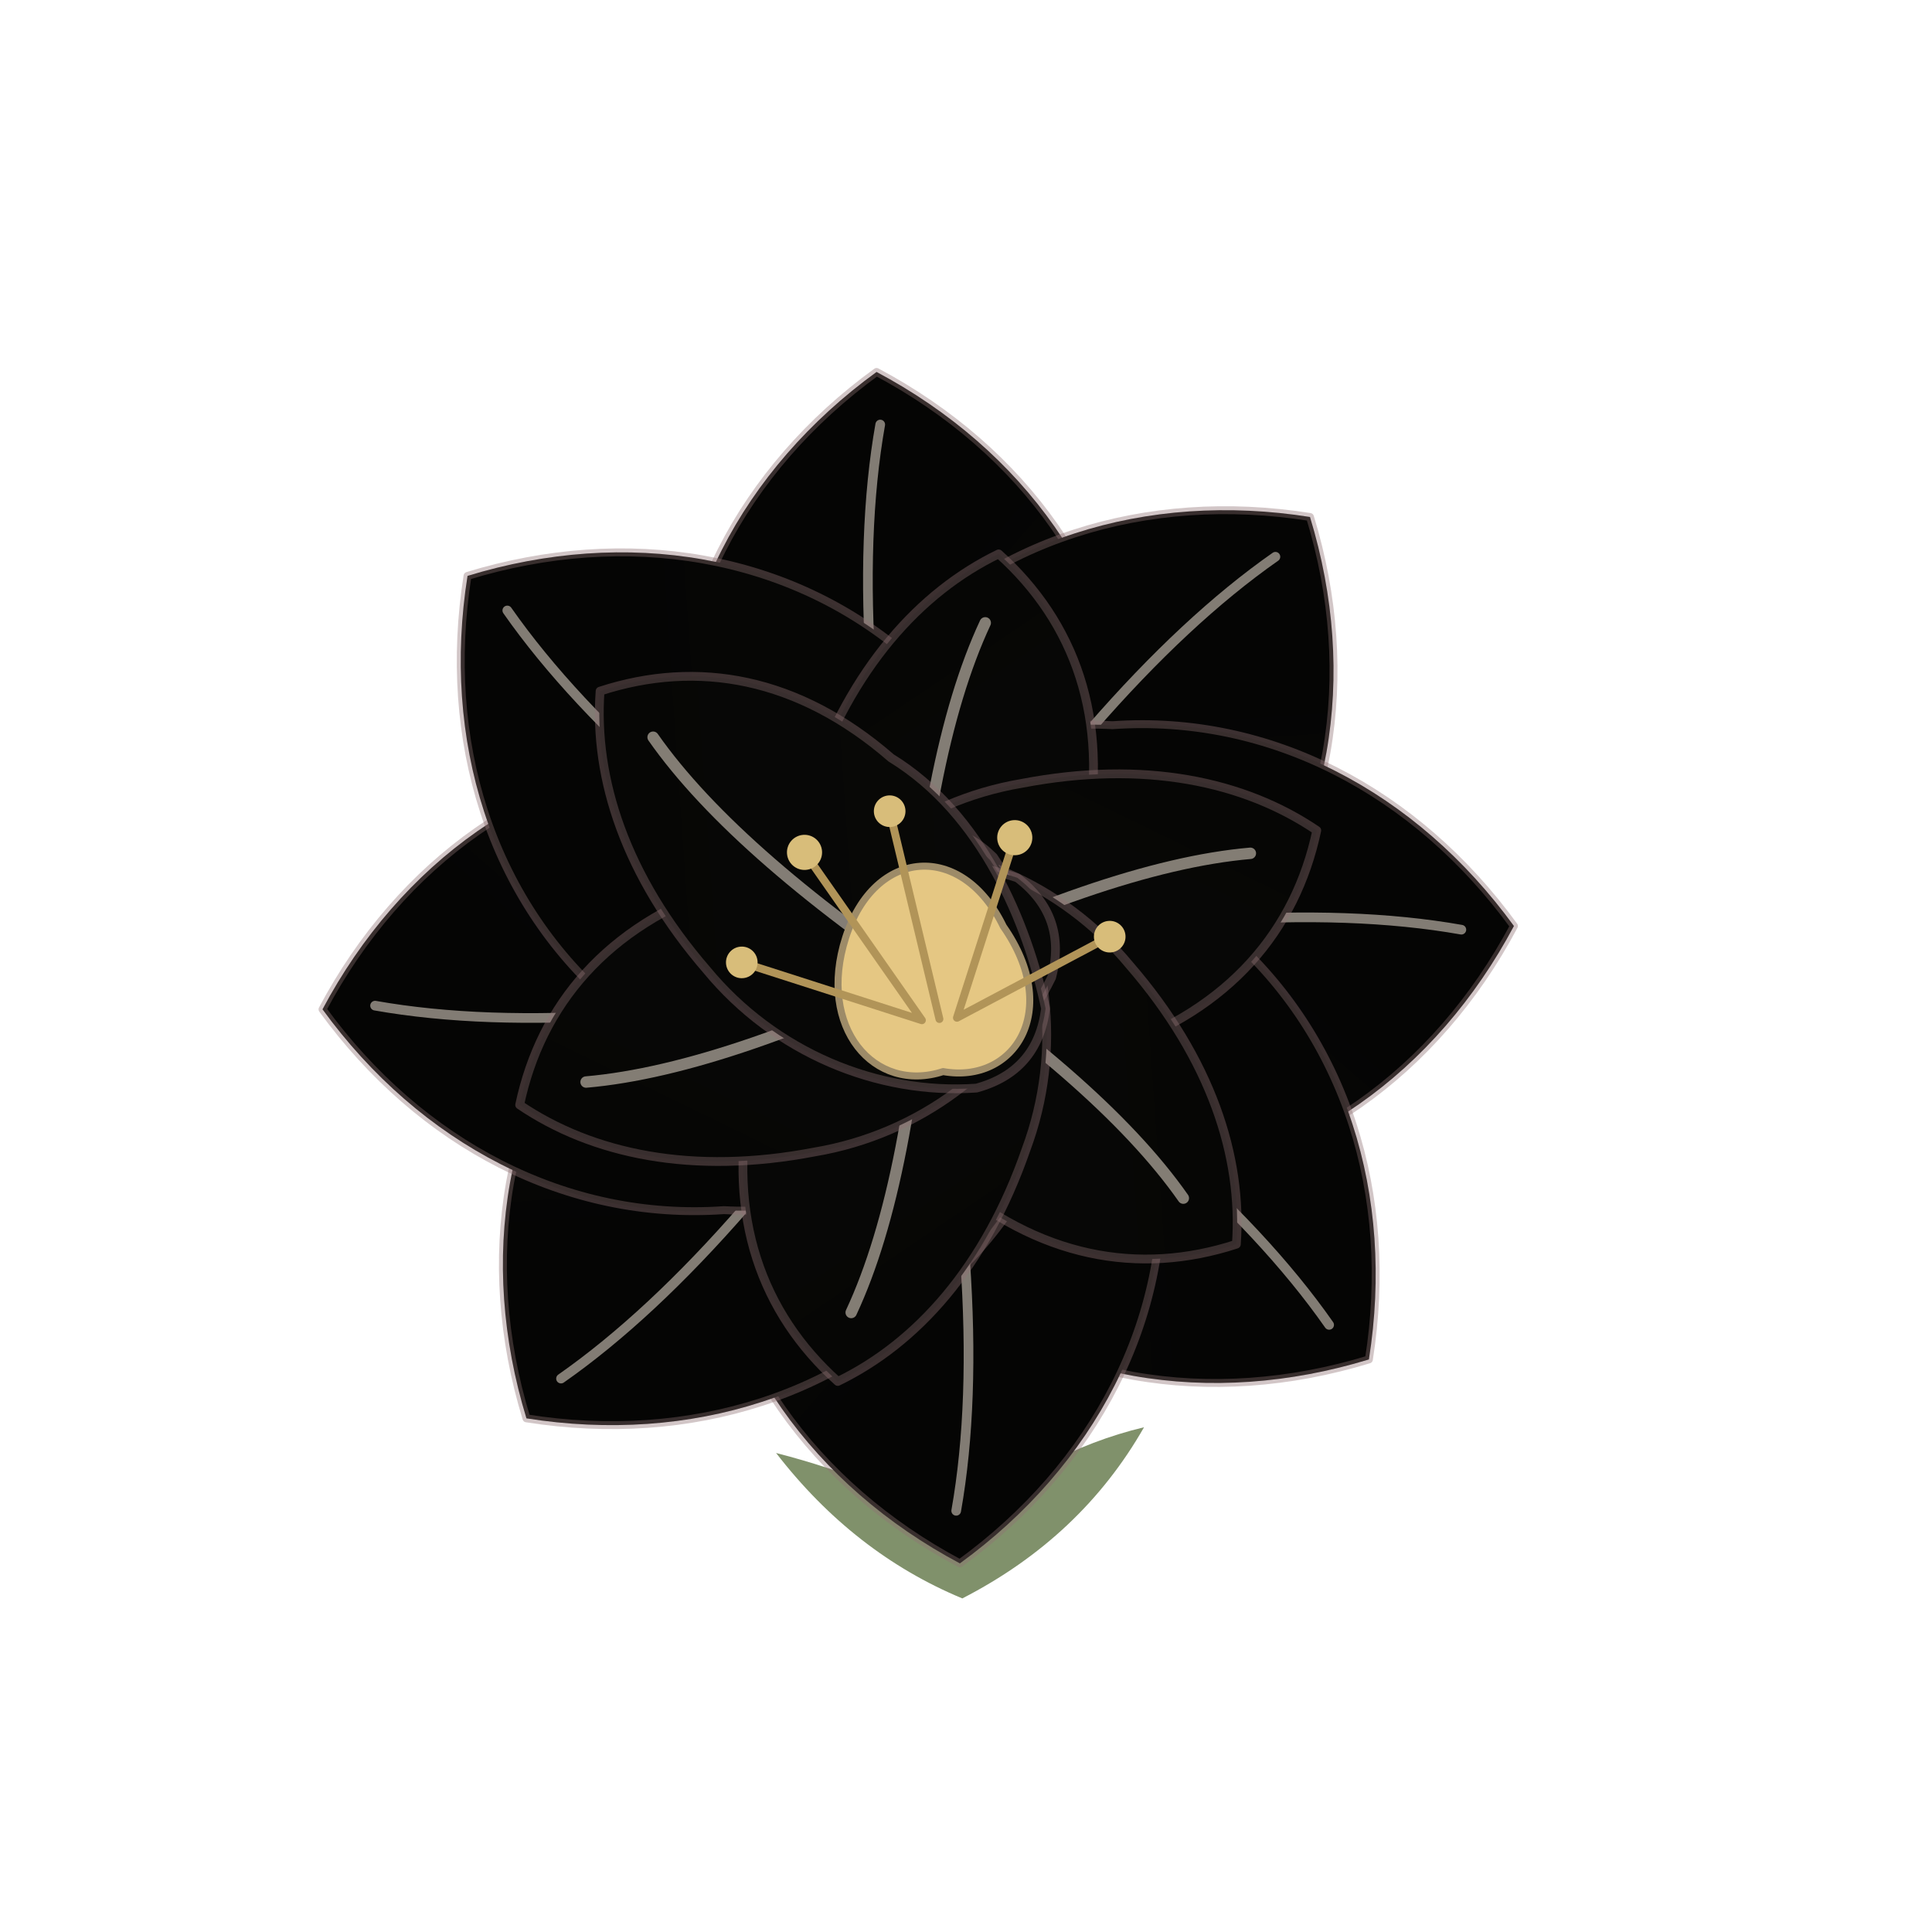
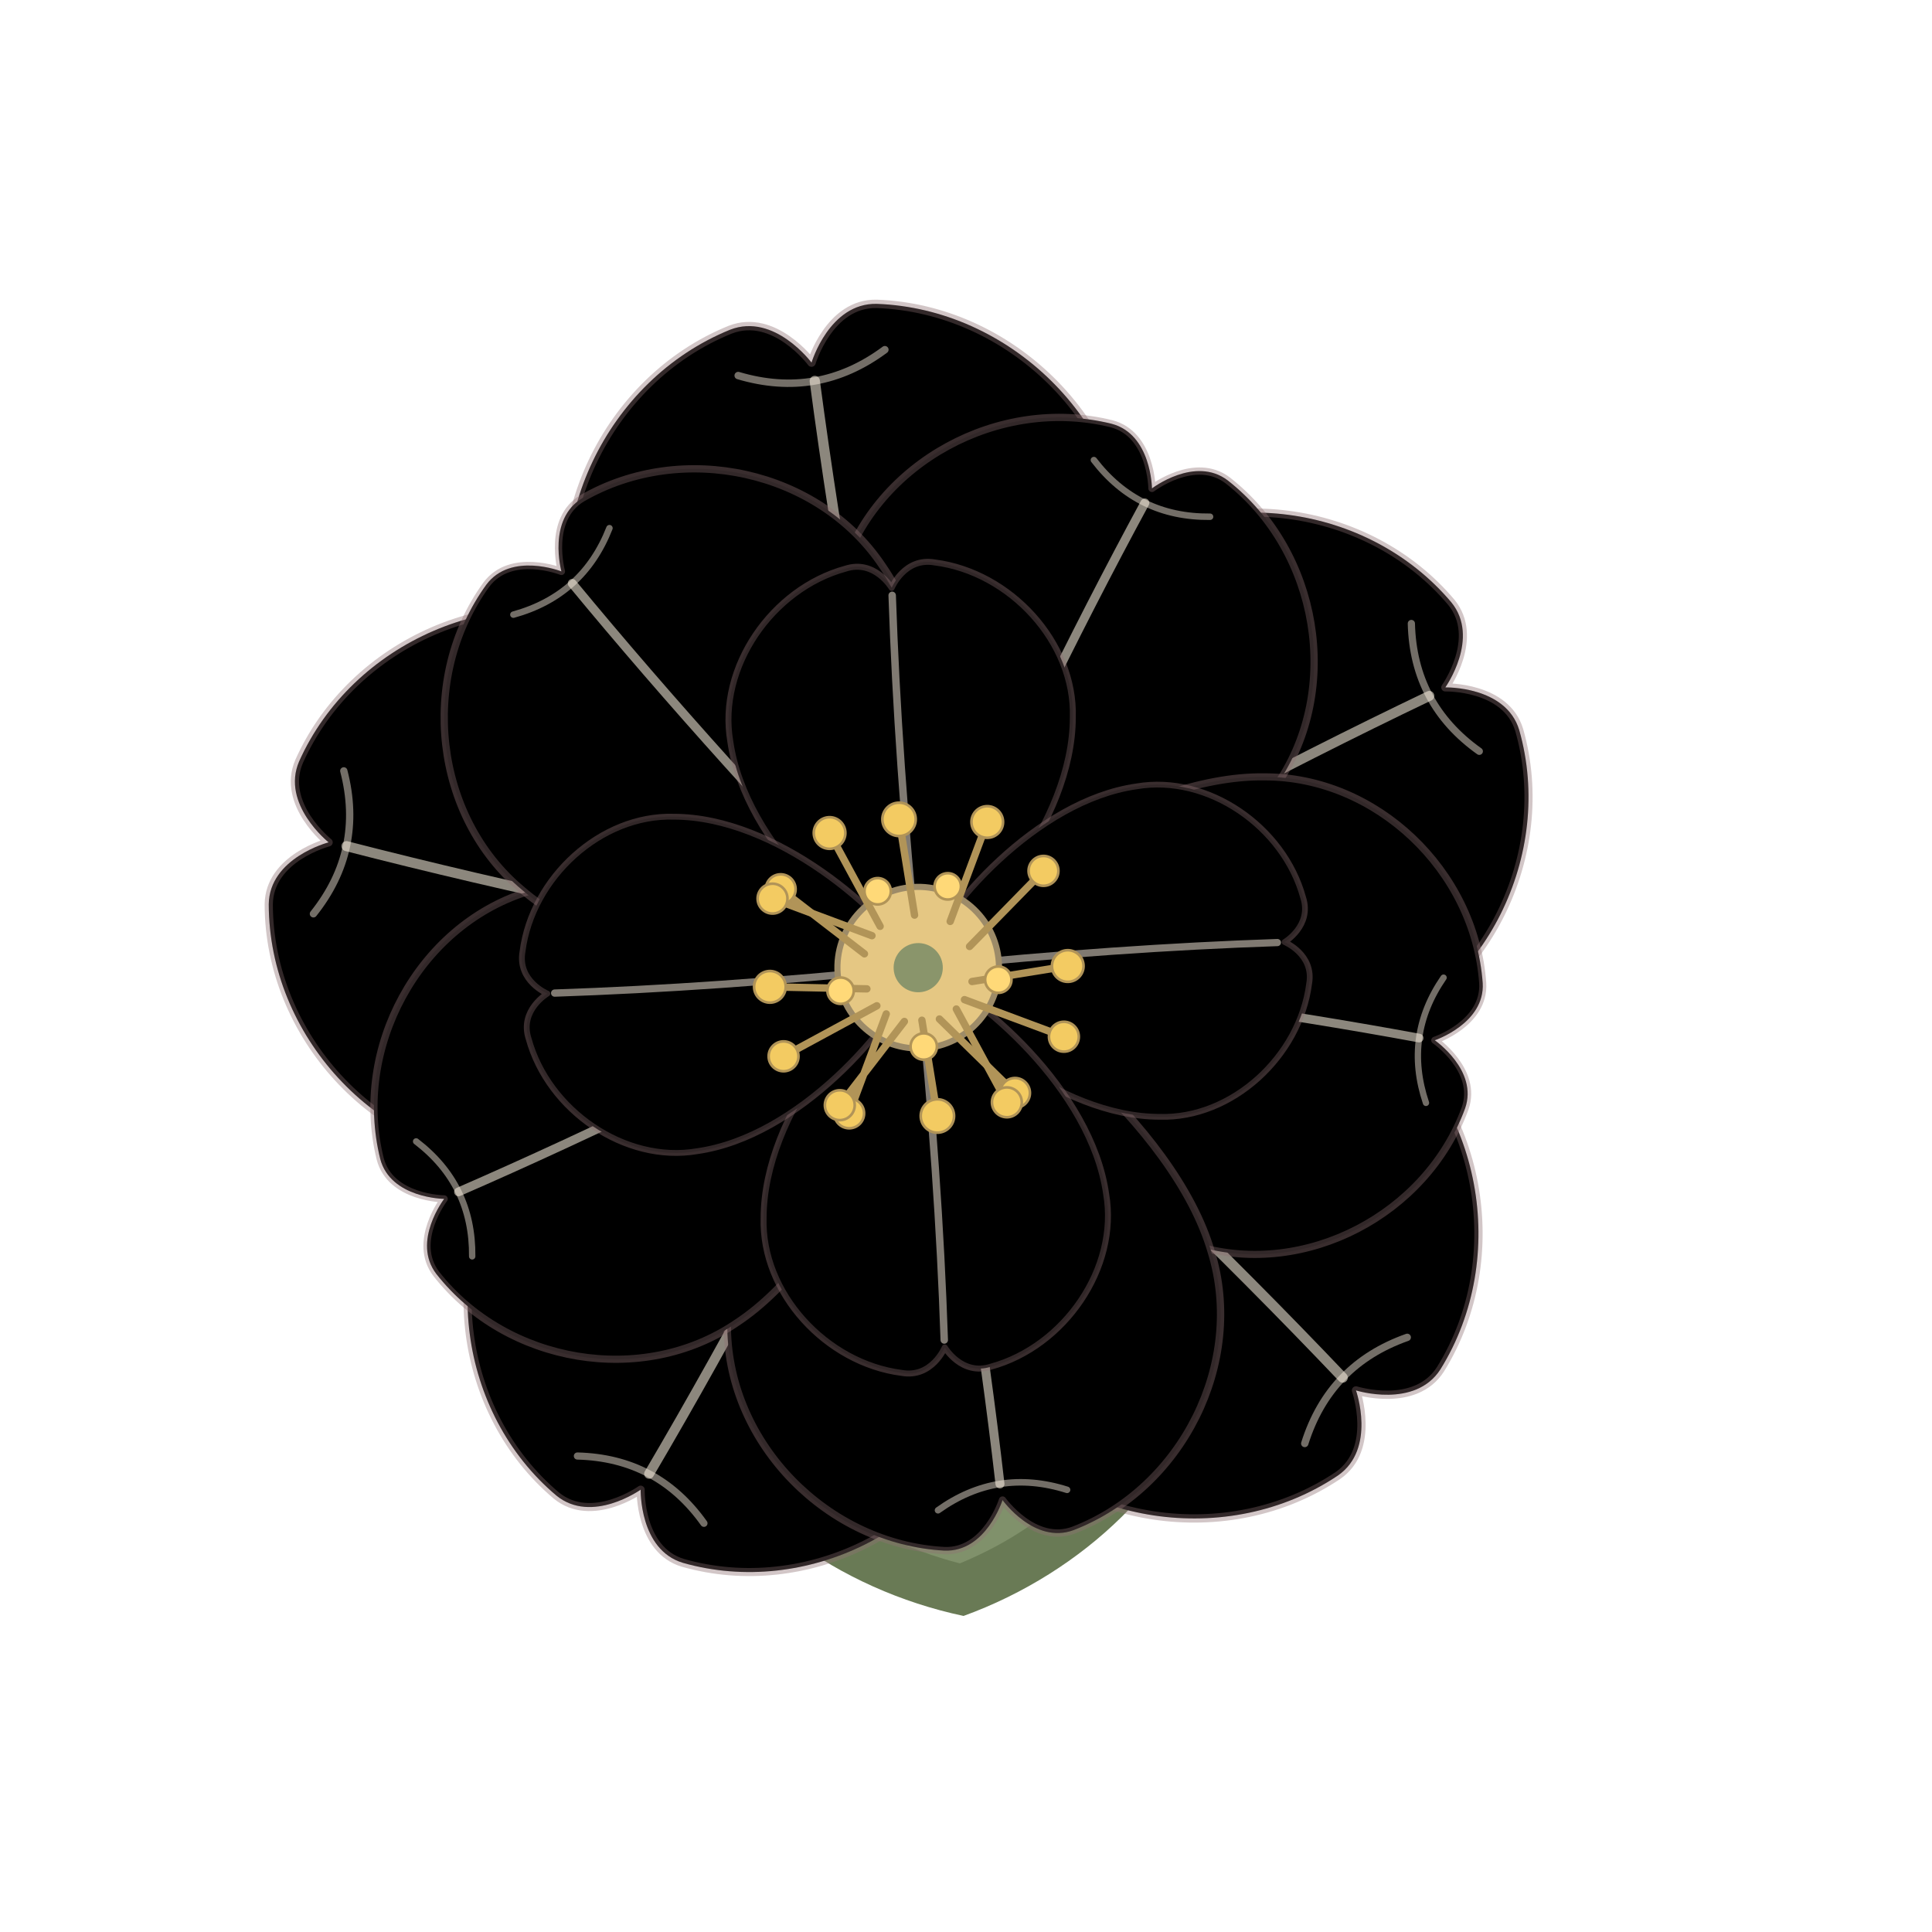
<svg xmlns="http://www.w3.org/2000/svg" width="110" height="110" viewBox="0 0 110 110" stroke-linecap="round" stroke-linejoin="round">
  <defs>
-     <linearGradient id="camellia-fold" gradientUnits="userSpaceOnUse" x1="0" y1="0" x2="110" y2="110">
+     <linearGradient id="camellia-fold" gradientUnits="userSpaceOnUse" x1="15" y1="15" x2="95" y2="95">
      <stop offset="0" stop-color="__COLOR__" />
      <stop offset="1" stop-color="#85856d" />
    </linearGradient>
+     <g id="camellia-petal">
+       <path d="M0 0                C-5 -2 -14 -12 -15 -20                C-16 -27 -11 -34 -4 -35.5                C-1.5 -36 0 -33 0 -33                C0 -33 1.5 -36 4 -35.5                C11 -34 16 -27 15 -20                C14 -12 5 -2 0 0 Z" fill="__COLOR__" stroke="#8e7175" stroke-width="0.45" stroke-opacity=".4" stroke-linejoin="round" />
+       <path d="M0 0 C-5 -2 -14 -12 -15 -20 C-16 -27 -11 -34 -4 -35.5 C-1.5 -36 0 -33 0 -33 C0 -33 1.5 -36 4 -35.5 C11 -34 16 -27 15 -20 C14 -12 5 -2 0 0 Z" fill="url(#camellia-fold)" opacity=".12" />
+       <path d="M0 -1 Q-0.6 -18 0 -32" fill="none" stroke="#fff5e4" stroke-width="0.55" stroke-opacity=".55" />
+       <path d="M-4 -33 Q0 -31 4 -33" fill="none" stroke="#fff5e4" stroke-width="0.4" stroke-opacity=".45" />
+     </g>
+     <g id="camellia-petal-inner">
+       <path d="M0 0                C-4 -2 -11 -9 -11.5 -16                C-12 -21 -8 -26 -3 -27                C-1 -27.5 0 -25.5 0 -25.5                C0 -25.5 1 -27.5 3 -27                C8 -26 12 -21 11.5 -16                C11 -9 4 -2 0 0 Z" fill="__COLOR__" stroke="#8e7175" stroke-width="0.4" stroke-opacity=".4" stroke-linejoin="round" />
+       <path d="M0 0 C-4 -2 -11 -9 -11.5 -16 C-12 -21 -8 -26 -3 -27 C-1 -27.5 0 -25.5 0 -25.5 C0 -25.5 1 -27.5 3 -27 C8 -26 12 -21 11.5 -16 C11 -9 4 -2 0 0 Z" fill="url(#camellia-fold)" opacity=".14" />
+       <path d="M0 -1 Q-0.4 -14 0 -25" fill="none" stroke="#fff5e4" stroke-width="0.5" stroke-opacity=".5" />
+     </g>
  </defs>
  <g transform="rotate(-4 55 94)">
-     <path d="M55 91Q49 88 45 82Q51 84 55 87Q60 83 66 82Q62 88 55 91Z" fill="#80916b" />
-     <g transform="rotate(0 55 55)">
-       <path d="M51 63C45 59 41 51 42 43C42 34 47 26 55 21C63 26 68 34 68 43C69 51 65 59 59 63Q55 66 51 63Z" fill="__COLOR__" stroke="#8e7175" stroke-opacity=".4" stroke-width=".45" />
-       <path d="M51 63C45 59 41 51 42 43C42 34 47 26 55 21C63 26 68 34 68 43C69 51 65 59 59 63Q55 66 51 63Z" fill="url(#camellia-fold)" opacity=".1" />
-       <path d="M55 57Q52 36 55 24" fill="none" stroke="#fff5e4" stroke-width=".55" stroke-opacity=".5" />
+     <path d="M55 92 C48 90 42 85 40 79 C46 81 51 83 55 86 C59 83 64 81 70 79 C68 85 62 90 55 92 Z" fill="#697a55" />
+     <path d="M55 89 C49 87 45 83 44 78 C49 80 52 82 55 84 C58 82 61 80 66 78 C65 83 61 87 55 89 Z" fill="#80916b" />
+     <g transform="translate(55, 55)">
+       <use href="#camellia-petal" transform="rotate(-6) scale(1.06)" />
+       <use href="#camellia-petal" transform="rotate(66) scale(1.03)" />
+       <use href="#camellia-petal" transform="rotate(138) scale(1.05)" />
+       <use href="#camellia-petal" transform="rotate(212) scale(1.02)" />
+       <use href="#camellia-petal" transform="rotate(286) scale(1.04)" />
    </g>
-     <g transform="rotate(45 55 55)">
-       <path d="M51 63C45 59 41 51 42 43C42 34 47 26 55 21C63 26 68 34 68 43C69 51 65 59 59 63Q55 66 51 63Z" fill="__COLOR__" stroke="#8e7175" stroke-opacity=".4" stroke-width=".45" />
-       <path d="M51 63C45 59 41 51 42 43C42 34 47 26 55 21C63 26 68 34 68 43C69 51 65 59 59 63Q55 66 51 63Z" fill="url(#camellia-fold)" opacity=".1" />
-       <path d="M55 57Q52 36 55 24" fill="none" stroke="#fff5e4" stroke-width=".55" stroke-opacity=".5" />
+     <g transform="translate(55, 55)">
+       <use href="#camellia-petal" transform="rotate(30) scale(0.92)" />
+       <use href="#camellia-petal" transform="rotate(102) scale(0.90)" />
+       <use href="#camellia-petal" transform="rotate(175) scale(0.93)" />
+       <use href="#camellia-petal" transform="rotate(248) scale(0.91)" />
+       <use href="#camellia-petal" transform="rotate(322) scale(0.92)" />
    </g>
-     <g transform="rotate(90 55 55)">
-       <path d="M51 63C45 59 41 51 42 43C42 34 47 26 55 21C63 26 68 34 68 43C69 51 65 59 59 63Q55 66 51 63Z" fill="__COLOR__" stroke="#8e7175" stroke-opacity=".4" stroke-width=".45" />
-       <path d="M51 63C45 59 41 51 42 43C42 34 47 26 55 21C63 26 68 34 68 43C69 51 65 59 59 63Q55 66 51 63Z" fill="url(#camellia-fold)" opacity=".1" />
-       <path d="M55 57Q52 36 55 24" fill="none" stroke="#fff5e4" stroke-width=".55" stroke-opacity=".5" />
+     <g transform="translate(55, 55)">
+       <use href="#camellia-petal-inner" transform="rotate(0) scale(0.85)" />
+       <use href="#camellia-petal-inner" transform="rotate(90) scale(0.82)" />
+       <use href="#camellia-petal-inner" transform="rotate(180) scale(0.85)" />
+       <use href="#camellia-petal-inner" transform="rotate(270) scale(0.83)" />
    </g>
-     <g transform="rotate(135 55 55)">
-       <path d="M51 63C45 59 41 51 42 43C42 34 47 26 55 21C63 26 68 34 68 43C69 51 65 59 59 63Q55 66 51 63Z" fill="__COLOR__" stroke="#8e7175" stroke-opacity=".4" stroke-width=".45" />
-       <path d="M51 63C45 59 41 51 42 43C42 34 47 26 55 21C63 26 68 34 68 43C69 51 65 59 59 63Q55 66 51 63Z" fill="url(#camellia-fold)" opacity=".1" />
-       <path d="M55 57Q52 36 55 24" fill="none" stroke="#fff5e4" stroke-width=".55" stroke-opacity=".5" />
-     </g>
-     <g transform="rotate(180 55 55)">
-       <path d="M51 63C45 59 41 51 42 43C42 34 47 26 55 21C63 26 68 34 68 43C69 51 65 59 59 63Q55 66 51 63Z" fill="__COLOR__" stroke="#8e7175" stroke-opacity=".4" stroke-width=".45" />
-       <path d="M51 63C45 59 41 51 42 43C42 34 47 26 55 21C63 26 68 34 68 43C69 51 65 59 59 63Q55 66 51 63Z" fill="url(#camellia-fold)" opacity=".1" />
-       <path d="M55 57Q52 36 55 24" fill="none" stroke="#fff5e4" stroke-width=".55" stroke-opacity=".5" />
-     </g>
-     <g transform="rotate(225 55 55)">
-       <path d="M51 63C45 59 41 51 42 43C42 34 47 26 55 21C63 26 68 34 68 43C69 51 65 59 59 63Q55 66 51 63Z" fill="__COLOR__" stroke="#8e7175" stroke-opacity=".4" stroke-width=".45" />
-       <path d="M51 63C45 59 41 51 42 43C42 34 47 26 55 21C63 26 68 34 68 43C69 51 65 59 59 63Q55 66 51 63Z" fill="url(#camellia-fold)" opacity=".1" />
-       <path d="M55 57Q52 36 55 24" fill="none" stroke="#fff5e4" stroke-width=".55" stroke-opacity=".5" />
-     </g>
-     <g transform="rotate(270 55 55)">
-       <path d="M51 63C45 59 41 51 42 43C42 34 47 26 55 21C63 26 68 34 68 43C69 51 65 59 59 63Q55 66 51 63Z" fill="__COLOR__" stroke="#8e7175" stroke-opacity=".4" stroke-width=".45" />
-       <path d="M51 63C45 59 41 51 42 43C42 34 47 26 55 21C63 26 68 34 68 43C69 51 65 59 59 63Q55 66 51 63Z" fill="url(#camellia-fold)" opacity=".1" />
-       <path d="M55 57Q52 36 55 24" fill="none" stroke="#fff5e4" stroke-width=".55" stroke-opacity=".5" />
-     </g>
-     <g transform="rotate(315 55 55)">
-       <path d="M51 63C45 59 41 51 42 43C42 34 47 26 55 21C63 26 68 34 68 43C69 51 65 59 59 63Q55 66 51 63Z" fill="__COLOR__" stroke="#8e7175" stroke-opacity=".4" stroke-width=".45" />
-       <path d="M51 63C45 59 41 51 42 43C42 34 47 26 55 21C63 26 68 34 68 43C69 51 65 59 59 63Q55 66 51 63Z" fill="url(#camellia-fold)" opacity=".1" />
-       <path d="M55 57Q52 36 55 24" fill="none" stroke="#fff5e4" stroke-width=".55" stroke-opacity=".5" />
-     </g>
-     <g transform="rotate(15 55 55)">
-       <path d="M52 62C48 58 46 52 47 46C48 39 51 34 55 31C60 34 63 39 63 46C64 52 61 58 58 62Q55 64 52 62Z" fill="__COLOR__" stroke="#8e7175" stroke-opacity=".4" stroke-width=".5" />
-       <path d="M52 62C48 58 46 52 47 46C48 39 51 34 55 31C60 34 63 39 63 46C64 52 61 58 58 62Q55 64 52 62Z" fill="url(#camellia-fold)" opacity=".12" />
-       <path d="M55 58Q53 43 55 35" fill="none" stroke="#fff5e4" stroke-width=".65" stroke-opacity=".5" />
-     </g>
-     <g transform="rotate(75 55 55)">
-       <path d="M52 62C48 58 46 52 47 46C48 39 51 34 55 31C60 34 63 39 63 46C64 52 61 58 58 62Q55 64 52 62Z" fill="__COLOR__" stroke="#8e7175" stroke-opacity=".4" stroke-width=".5" />
-       <path d="M52 62C48 58 46 52 47 46C48 39 51 34 55 31C60 34 63 39 63 46C64 52 61 58 58 62Q55 64 52 62Z" fill="url(#camellia-fold)" opacity=".12" />
-       <path d="M55 58Q53 43 55 35" fill="none" stroke="#fff5e4" stroke-width=".65" stroke-opacity=".5" />
-     </g>
-     <g transform="rotate(135 55 55)">
-       <path d="M52 62C48 58 46 52 47 46C48 39 51 34 55 31C60 34 63 39 63 46C64 52 61 58 58 62Q55 64 52 62Z" fill="__COLOR__" stroke="#8e7175" stroke-opacity=".4" stroke-width=".5" />
-       <path d="M52 62C48 58 46 52 47 46C48 39 51 34 55 31C60 34 63 39 63 46C64 52 61 58 58 62Q55 64 52 62Z" fill="url(#camellia-fold)" opacity=".12" />
-       <path d="M55 58Q53 43 55 35" fill="none" stroke="#fff5e4" stroke-width=".65" stroke-opacity=".5" />
-     </g>
-     <g transform="rotate(195 55 55)">
-       <path d="M52 62C48 58 46 52 47 46C48 39 51 34 55 31C60 34 63 39 63 46C64 52 61 58 58 62Q55 64 52 62Z" fill="__COLOR__" stroke="#8e7175" stroke-opacity=".4" stroke-width=".5" />
-       <path d="M52 62C48 58 46 52 47 46C48 39 51 34 55 31C60 34 63 39 63 46C64 52 61 58 58 62Q55 64 52 62Z" fill="url(#camellia-fold)" opacity=".12" />
-       <path d="M55 58Q53 43 55 35" fill="none" stroke="#fff5e4" stroke-width=".65" stroke-opacity=".5" />
-     </g>
-     <g transform="rotate(255 55 55)">
-       <path d="M52 62C48 58 46 52 47 46C48 39 51 34 55 31C60 34 63 39 63 46C64 52 61 58 58 62Q55 64 52 62Z" fill="__COLOR__" stroke="#8e7175" stroke-opacity=".4" stroke-width=".5" />
-       <path d="M52 62C48 58 46 52 47 46C48 39 51 34 55 31C60 34 63 39 63 46C64 52 61 58 58 62Q55 64 52 62Z" fill="url(#camellia-fold)" opacity=".12" />
-       <path d="M55 58Q53 43 55 35" fill="none" stroke="#fff5e4" stroke-width=".65" stroke-opacity=".5" />
-     </g>
-     <g transform="rotate(315 55 55)">
-       <path d="M52 62C48 58 46 52 47 46C48 39 51 34 55 31C60 34 63 39 63 46C64 52 61 58 58 62Q55 64 52 62Z" fill="__COLOR__" stroke="#8e7175" stroke-opacity=".4" stroke-width=".5" />
-       <path d="M52 62C48 58 46 52 47 46C48 39 51 34 55 31C60 34 63 39 63 46C64 52 61 58 58 62Q55 64 52 62Z" fill="url(#camellia-fold)" opacity=".12" />
-       <path d="M55 58Q53 43 55 35" fill="none" stroke="#fff5e4" stroke-width=".65" stroke-opacity=".5" />
-     </g>
-     <path d="M51 53C53 48 58 48 60 53C63 58 60 62 56 61C52 62 49 58 51 53Z" fill="#e5c783" stroke="#9d8b68" stroke-width=".4" />
-     <path d="M55 58L49 48M56 58L54 46M57 58L61 48M55 58L45 54M57 58L66 54" fill="none" stroke="#b19458" stroke-width=".45" />
-     <g fill="#d8bd7a">
-       <circle cx="49" cy="48" r="1" />
-       <circle cx="54" cy="46" r=".9" />
-       <circle cx="61" cy="48" r="1" />
-       <circle cx="45" cy="54" r=".9" />
-       <circle cx="66" cy="54" r=".9" />
+     <g transform="translate(55, 55)">
+       <circle cx="0" cy="0" r="4.6" fill="#e5c783" stroke="#9d8b68" stroke-width="0.35" />
+       <circle cx="0" cy="0" r="1.4" fill="#7a8c66" opacity="0.85" />
+       <g stroke="#b19458" stroke-width="0.42" fill="none">
+         <path d="M0 -3 L-0.5 -8.5 M-2 -2.5 L-4.5 -8 M2 -2.5 L4.5 -8 M-3 -1 L-7.5 -5 M3 -1 L7.5 -5" />
+         <path d="M3 1 L8.5 0.5 M2.5 2 L8 4.5 M1 3 L5 7.5" />
+         <path d="M0 3 L0.5 8.5 M-2 2.5 L-4.5 8 M2 2.5 L4.5 8 M-1 3 L-5 7.5" />
+         <path d="M-3 1 L-8.5 0.5 M-2.5 2 L-8 4.5 M-2.5 -2 L-8 -4.5" />
+       </g>
+       <g fill="#f3cb62" stroke="#b19458" stroke-width="0.15">
+         <circle cx="-0.5" cy="-8.5" r="0.95" />
+         <circle cx="-4.5" cy="-8" r="0.9" />
+         <circle cx="4.5" cy="-8" r="0.9" />
+         <circle cx="-7.5" cy="-5" r="0.85" />
+         <circle cx="7.5" cy="-5" r="0.85" />
+         <circle cx="8.5" cy="0.5" r="0.9" />
+         <circle cx="8" cy="4.5" r="0.85" />
+         <circle cx="5" cy="7.5" r="0.85" />
+         <circle cx="0.5" cy="8.5" r="0.95" />
+         <circle cx="-4.5" cy="8" r="0.85" />
+         <circle cx="4.5" cy="8" r="0.85" />
+         <circle cx="-5" cy="7.5" r="0.85" />
+         <circle cx="-8.5" cy="0.5" r="0.9" />
+         <circle cx="-8" cy="4.5" r="0.85" />
+         <circle cx="-8" cy="-4.5" r="0.85" />
+         <circle cx="-2" cy="-4.5" r="0.75" fill="#ffd978" />
+         <circle cx="2" cy="-4.5" r="0.75" fill="#ffd978" />
+         <circle cx="4.5" cy="1" r="0.75" fill="#ffd978" />
+         <circle cx="-4.5" cy="1" r="0.75" fill="#ffd978" />
+         <circle cx="0" cy="4.5" r="0.75" fill="#ffd978" />
+       </g>
    </g>
  </g>
</svg>
